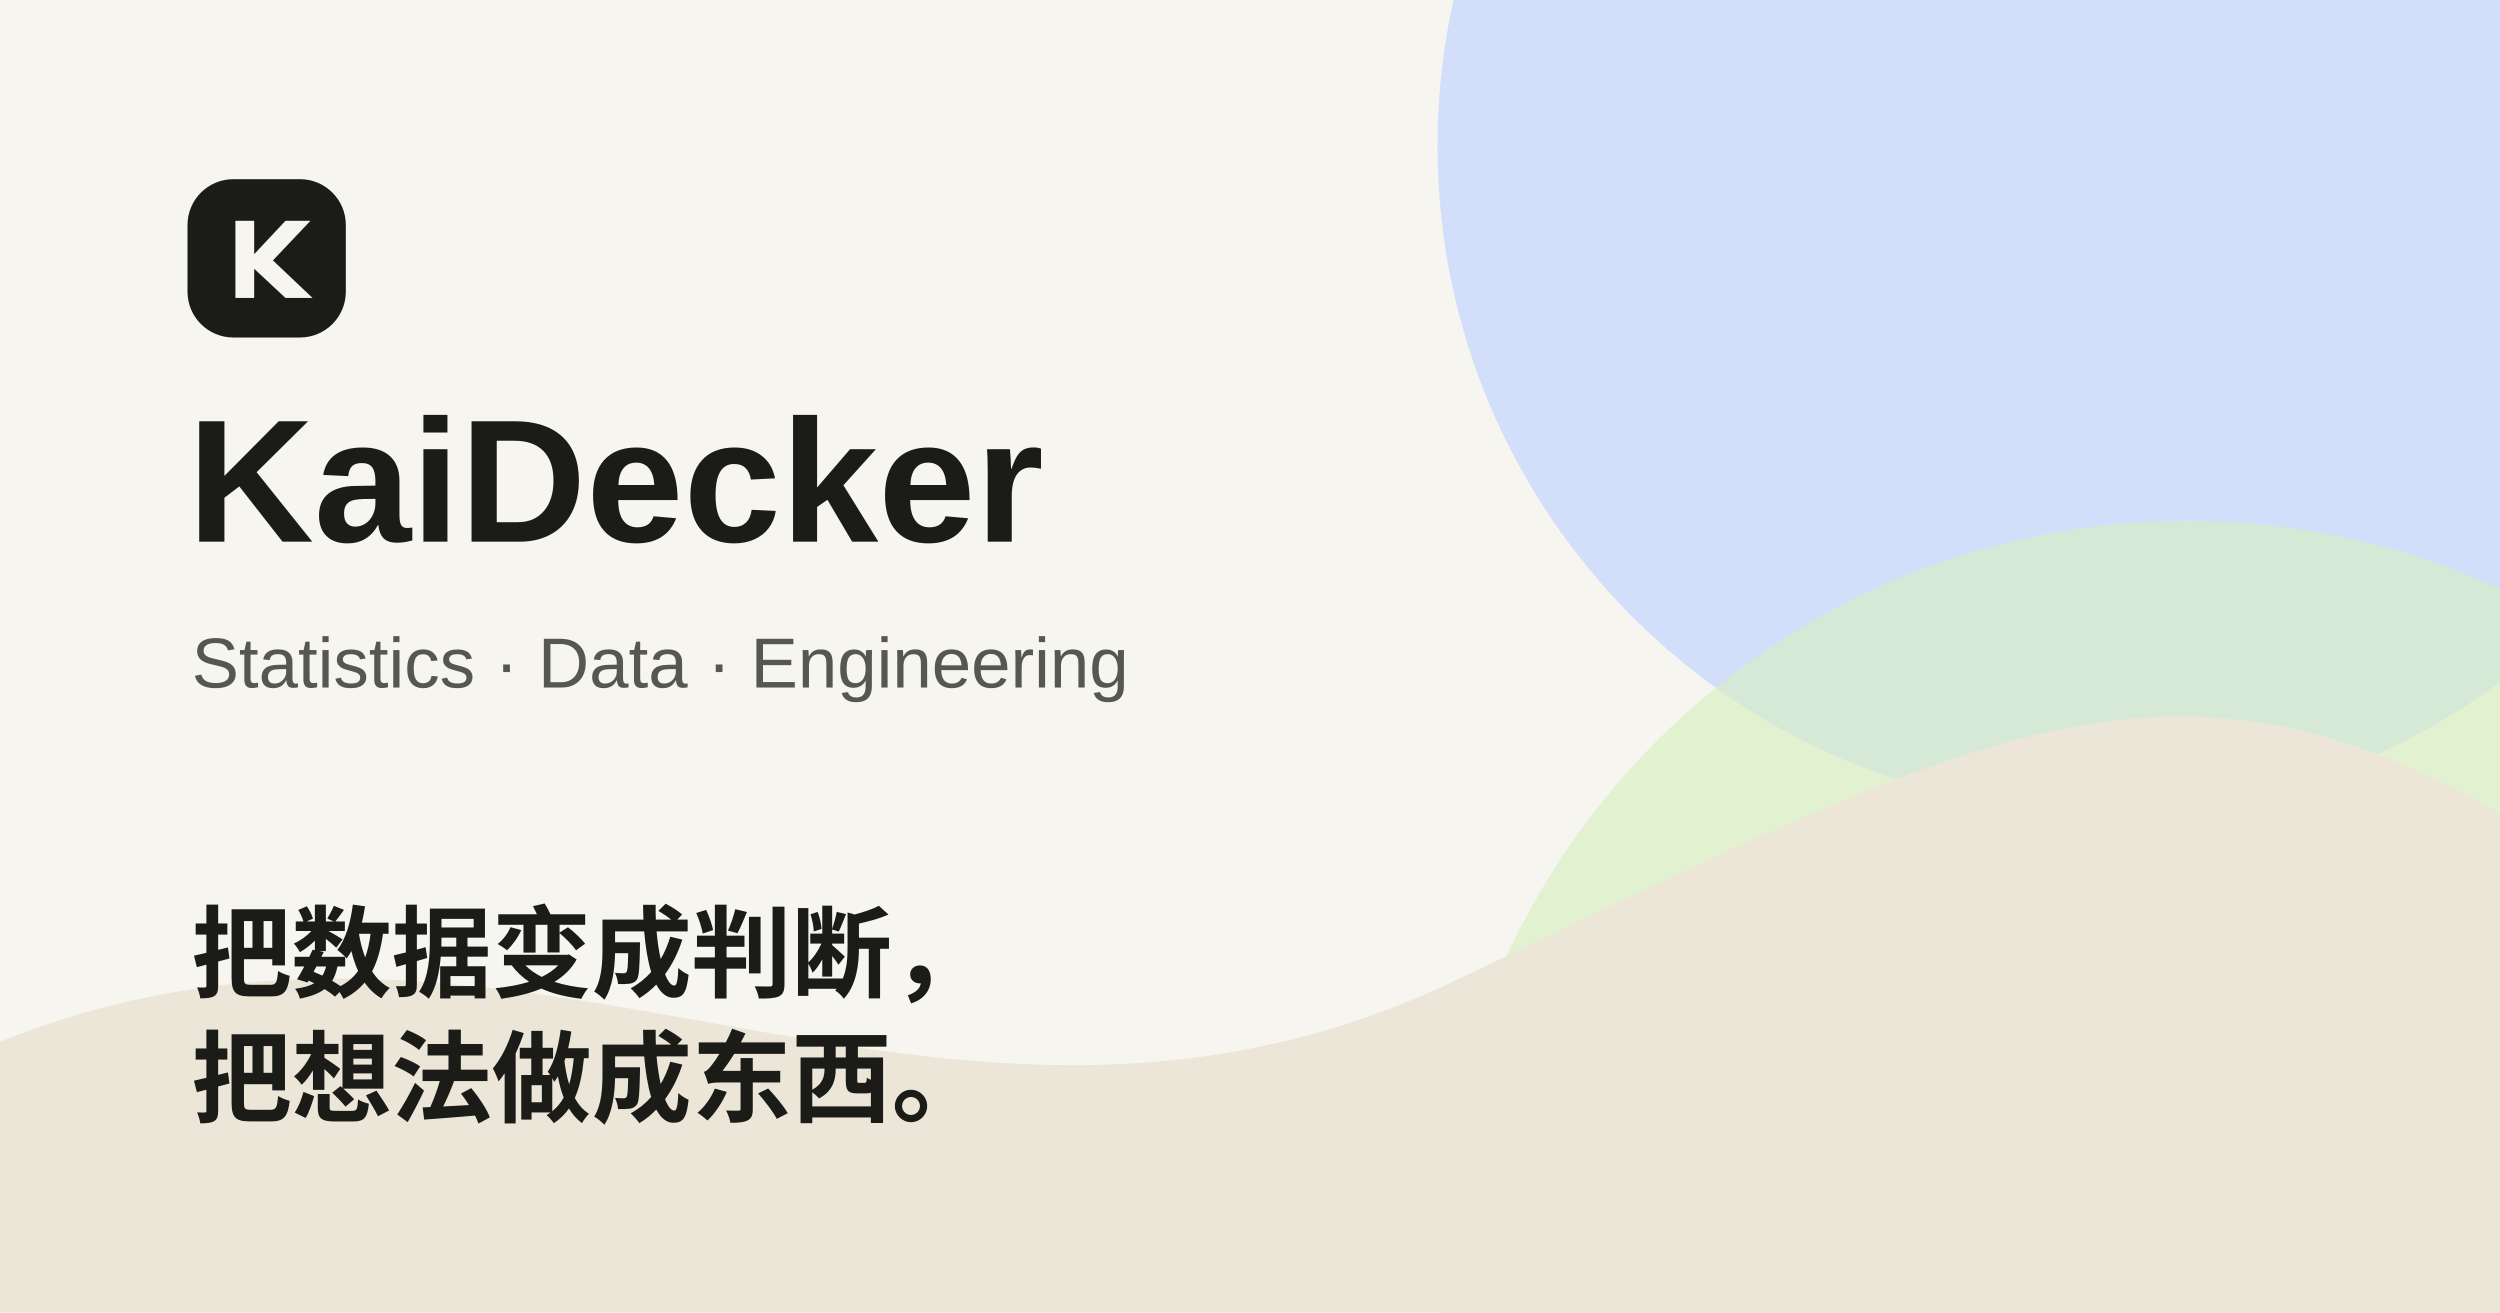
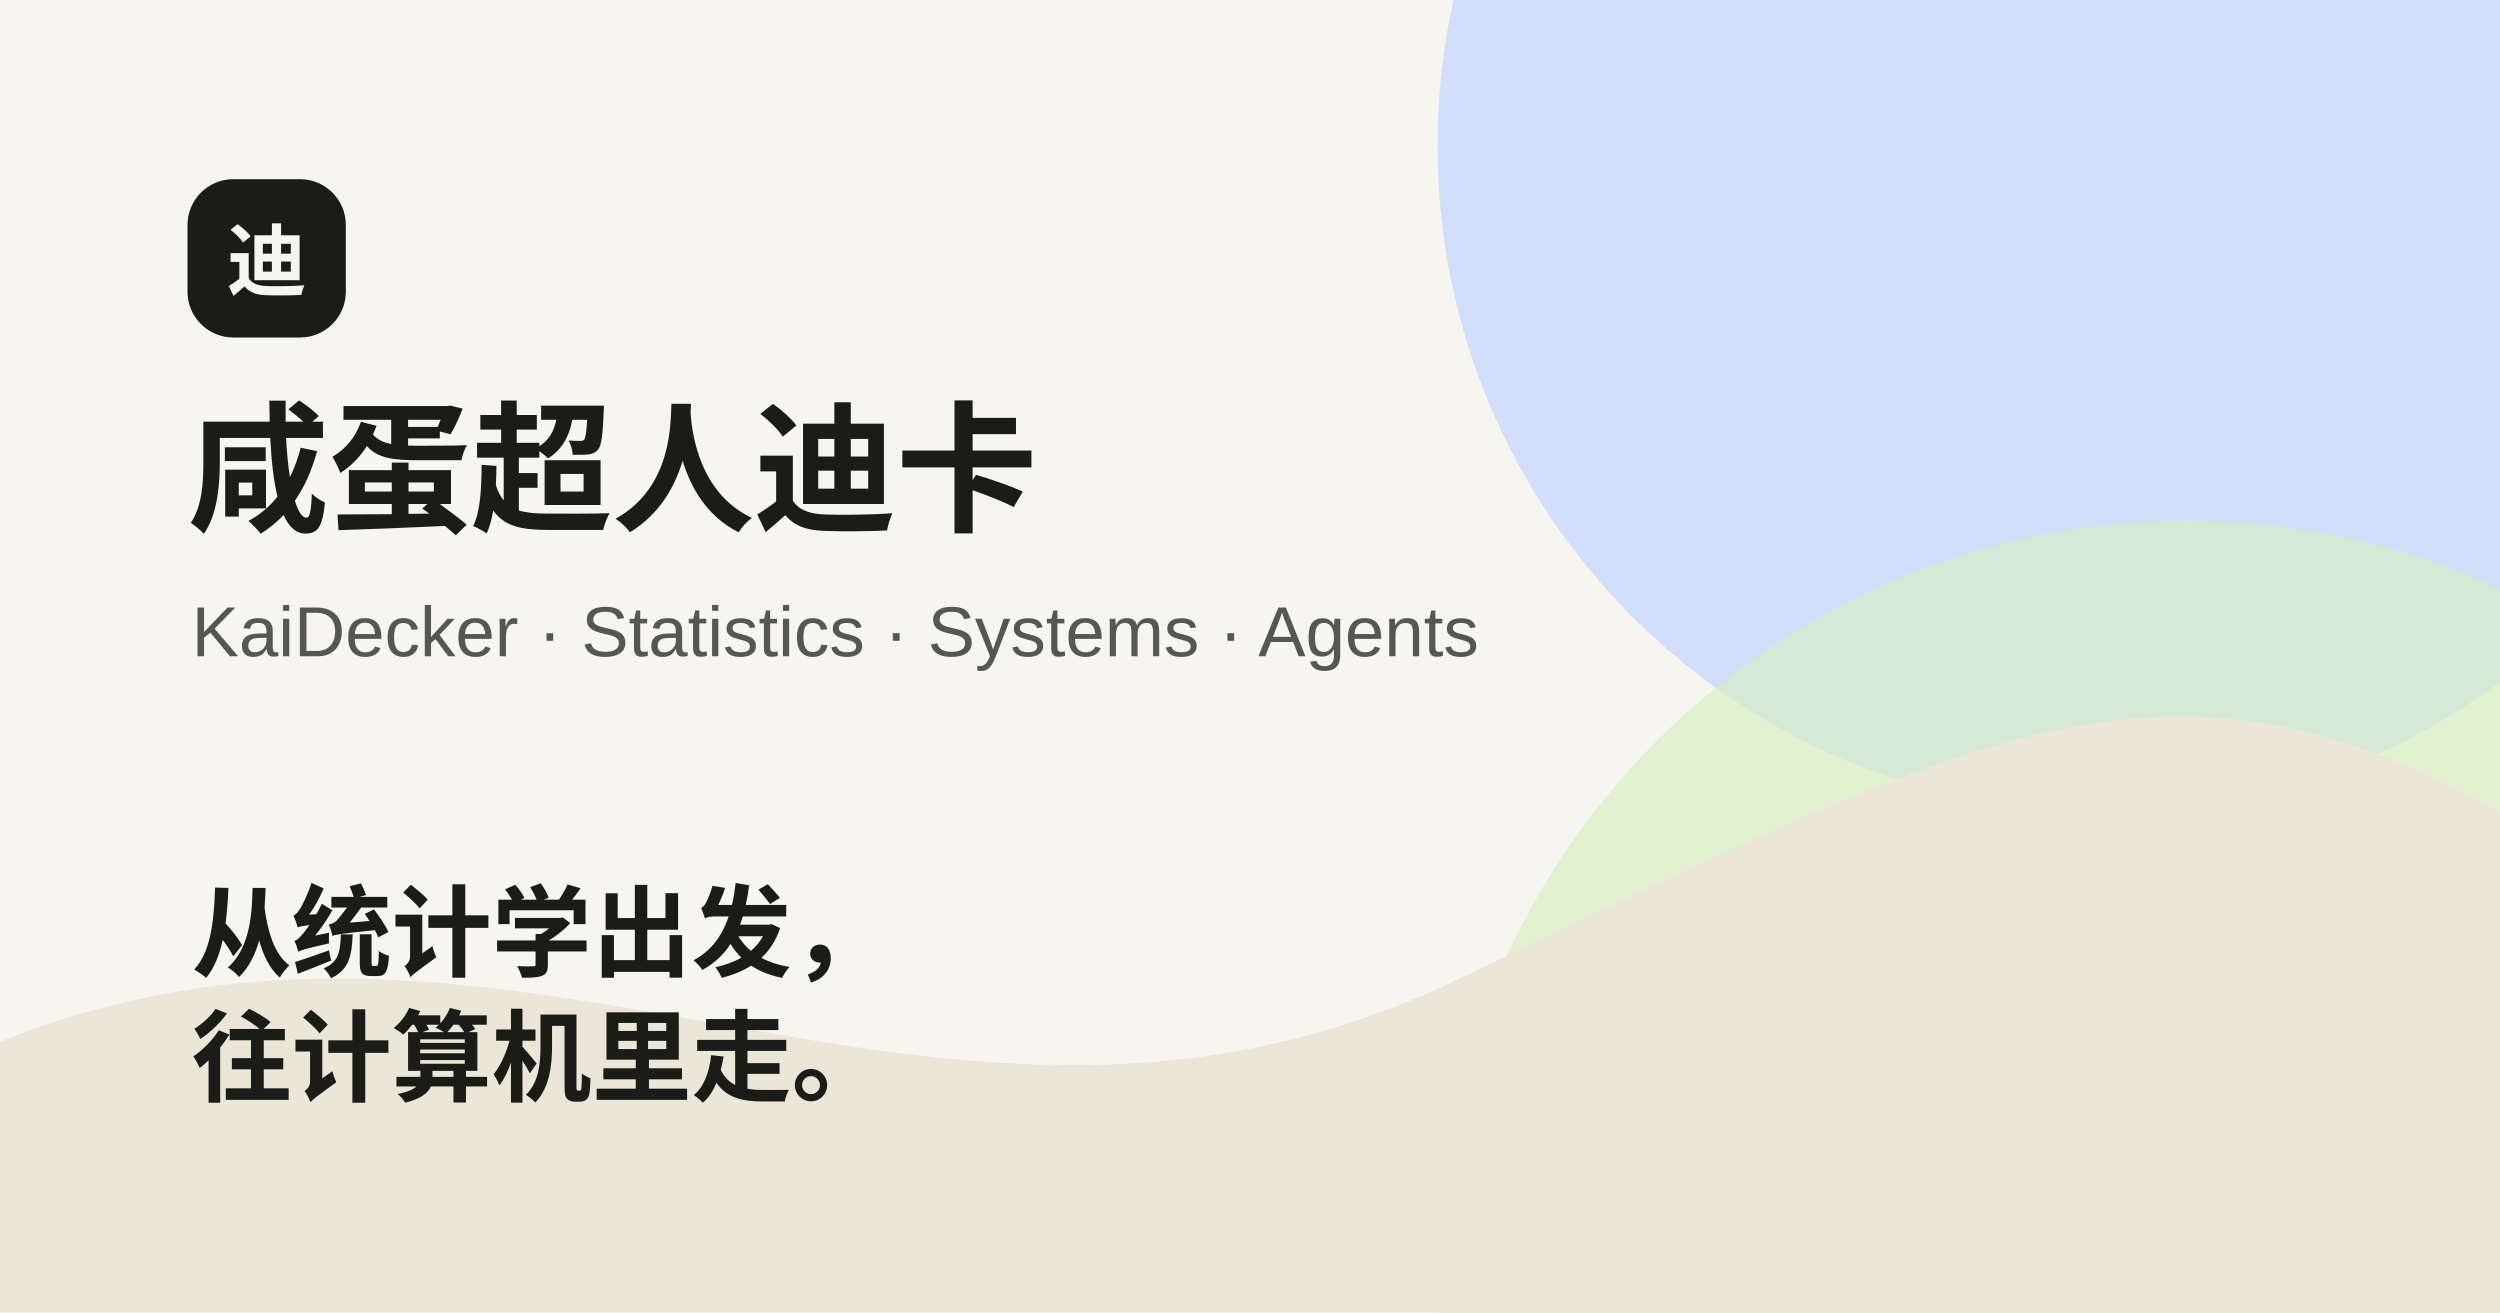
<svg xmlns="http://www.w3.org/2000/svg" width="1200" height="630" viewBox="0 0 1200 630">
  <rect width="1200" height="630" fill="#f7f5ef" />
  <circle cx="1010" cy="70" r="320" fill="#c7d7ff" opacity=".75" />
  <circle cx="1050" cy="610" r="360" fill="#d7efc2" opacity=".65" />
  <path d="M0 500C250 400 450 590 700 470s340-170 500-80v240H0z" fill="#ece6d8" />
  <rect x="90" y="86" width="76" height="76" rx="22" fill="#1b1c18" />
-   <path d="M113 106v37h9v-14l15 14h13l-19-18 18-19h-12l-15 16v-16z" fill="#f7f5ef" />
-   <text x="90" y="260" font-family="Arial, Helvetica, sans-serif" font-size="84" font-weight="700" fill="#1b1c18">KaiDecker</text>
-   <text x="92" y="330" font-family="Arial, Helvetica, sans-serif" font-size="34" fill="#56574f">Statistics · Data · Engineering</text>
-   <text x="92" y="475" font-family="Arial, Helvetica, sans-serif" font-size="48" font-weight="600" fill="#1b1c18">把数据变成判断，</text>
-   <text x="92" y="535" font-family="Arial, Helvetica, sans-serif" font-size="48" font-weight="600" fill="#1b1c18">把想法做成东西。</text>
+   <text x="128" y="139" text-anchor="middle" font-family="Arial, 'Microsoft YaHei', sans-serif" font-size="38" font-weight="700" fill="#f7f5ef">迪</text>
+   <text x="90" y="250" font-family="Arial, 'Microsoft YaHei', sans-serif" font-size="68" font-weight="700" fill="#1b1c18">咸蛋超人迪卡</text>
+   <text x="92" y="315" font-family="Arial, Helvetica, sans-serif" font-size="34" fill="#56574f">KaiDecker · Statistics · Systems · Agents</text>
+   <text x="92" y="465" font-family="Arial, 'Microsoft YaHei', sans-serif" font-size="48" font-weight="600" fill="#1b1c18">从统计学出发，</text>
+   <text x="92" y="525" font-family="Arial, 'Microsoft YaHei', sans-serif" font-size="48" font-weight="600" fill="#1b1c18">往计算机里走。</text>
</svg>
